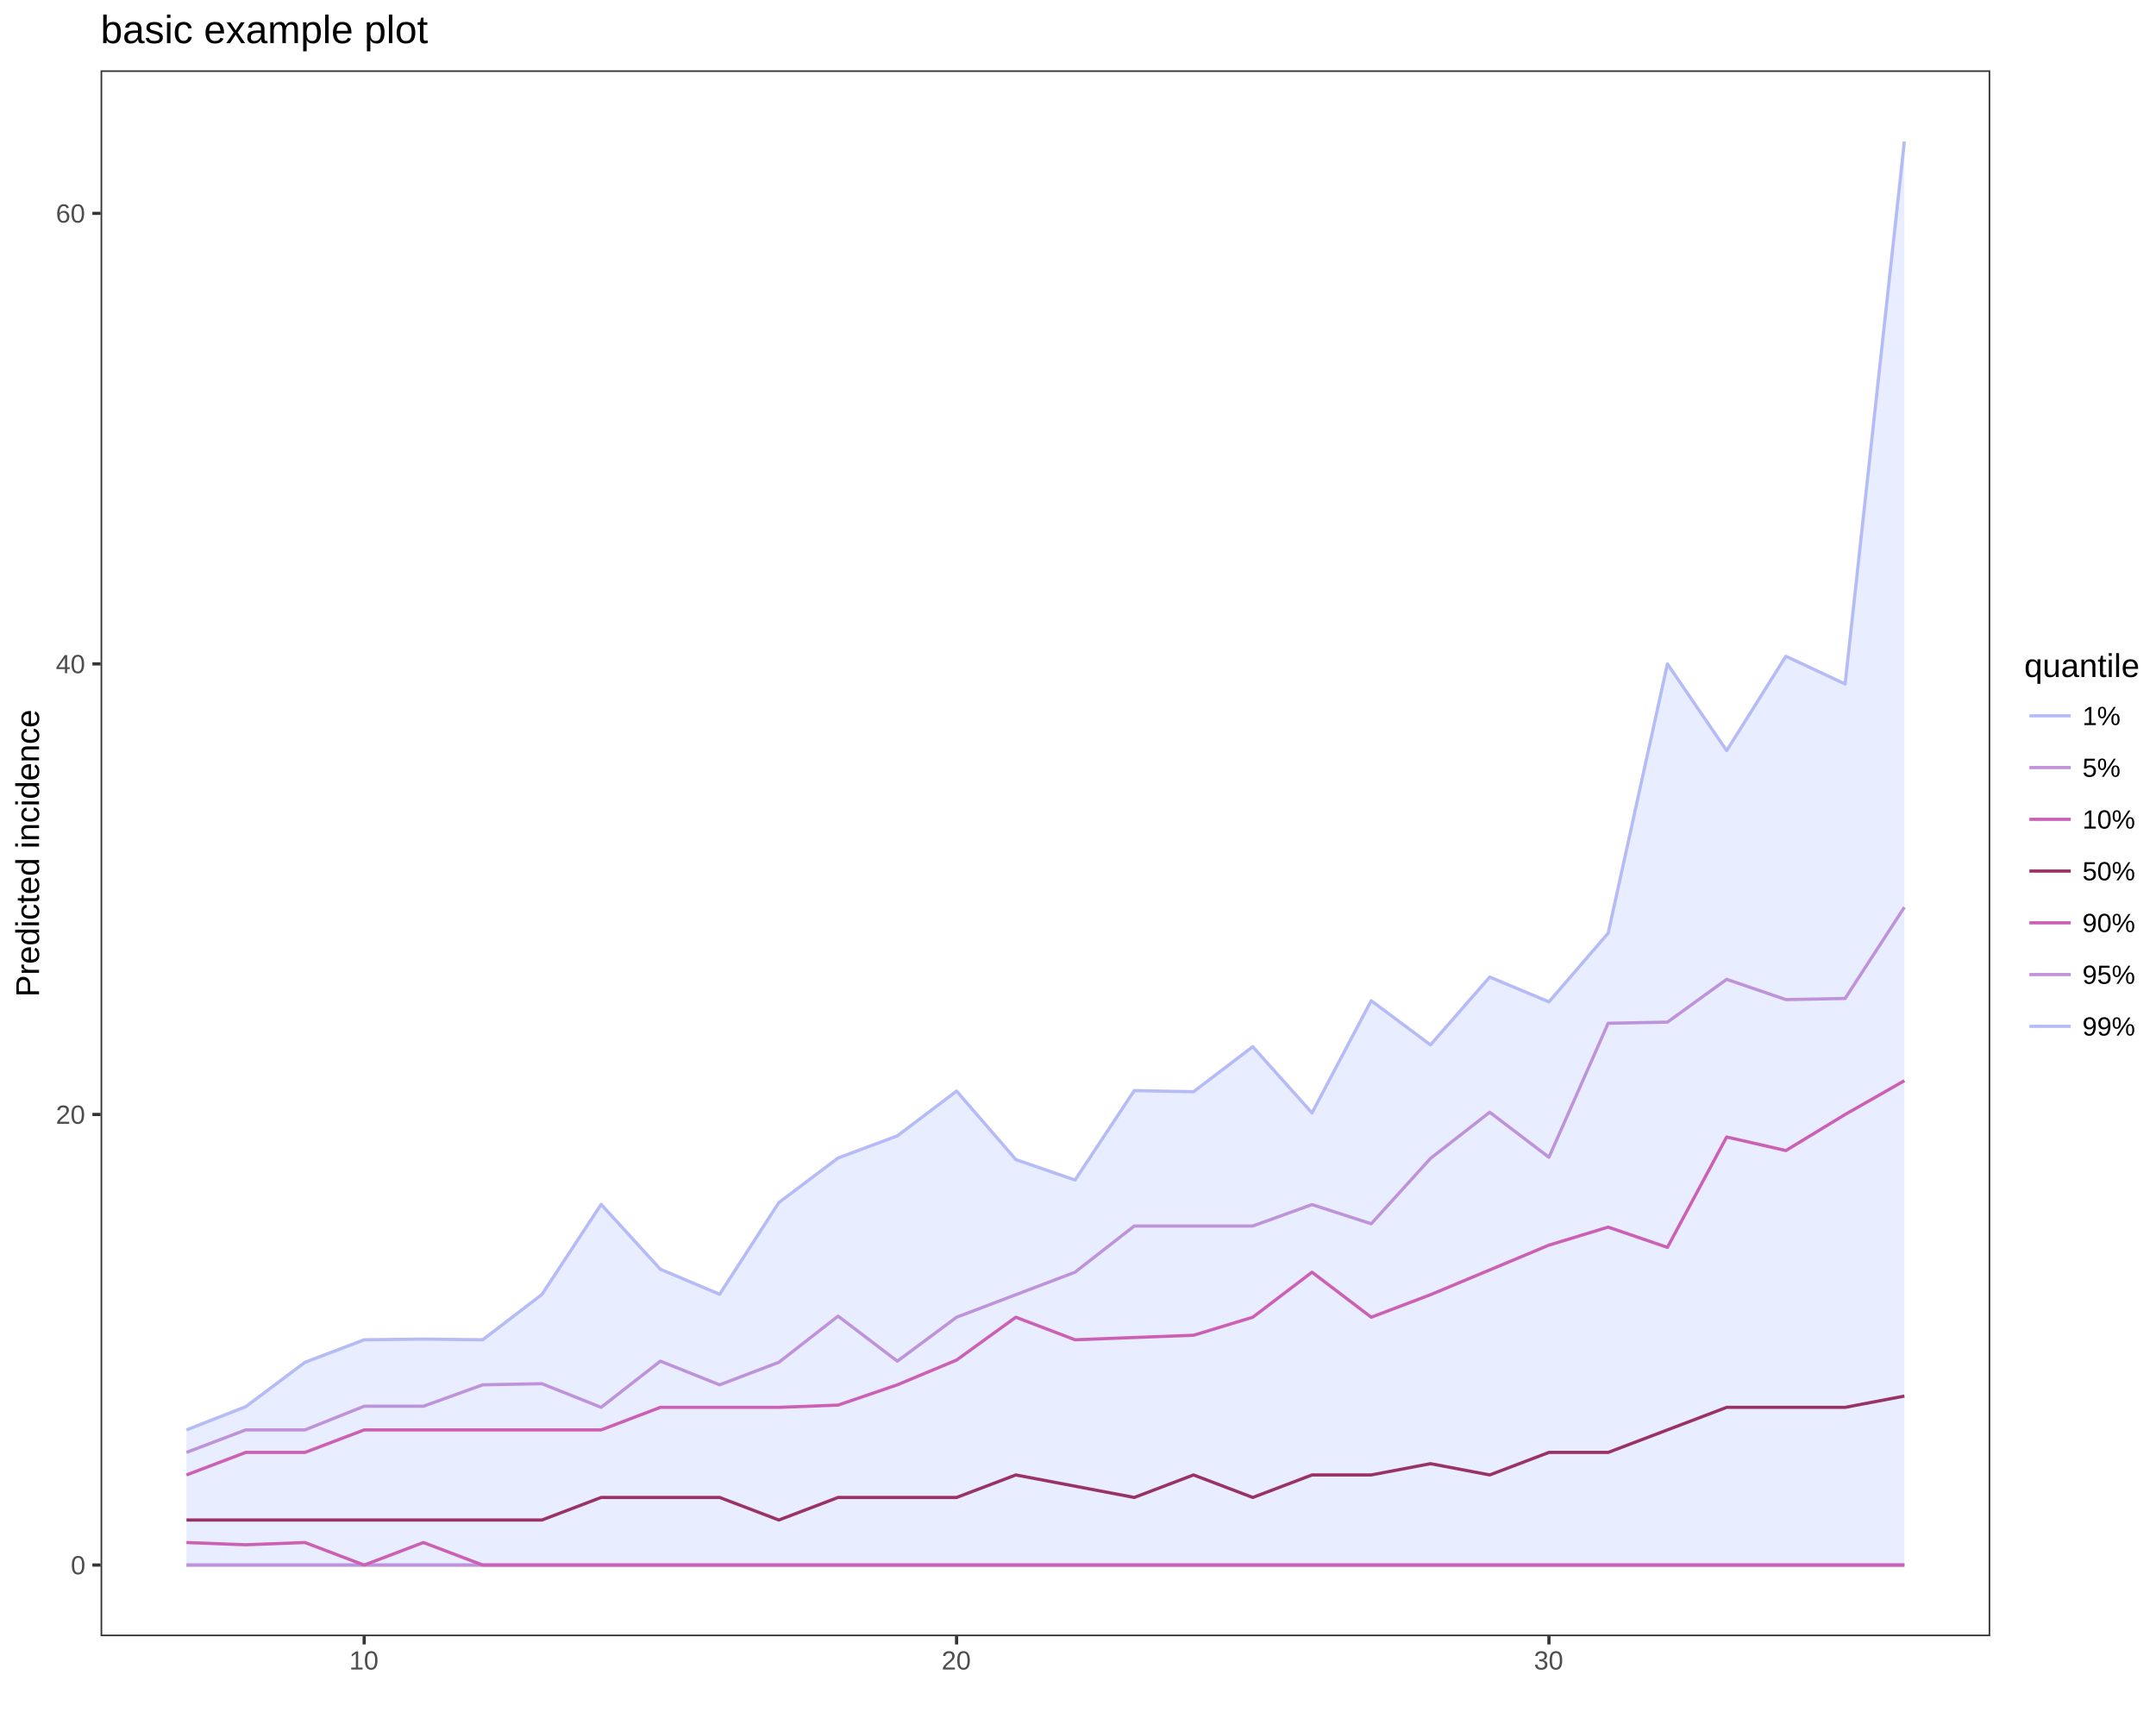
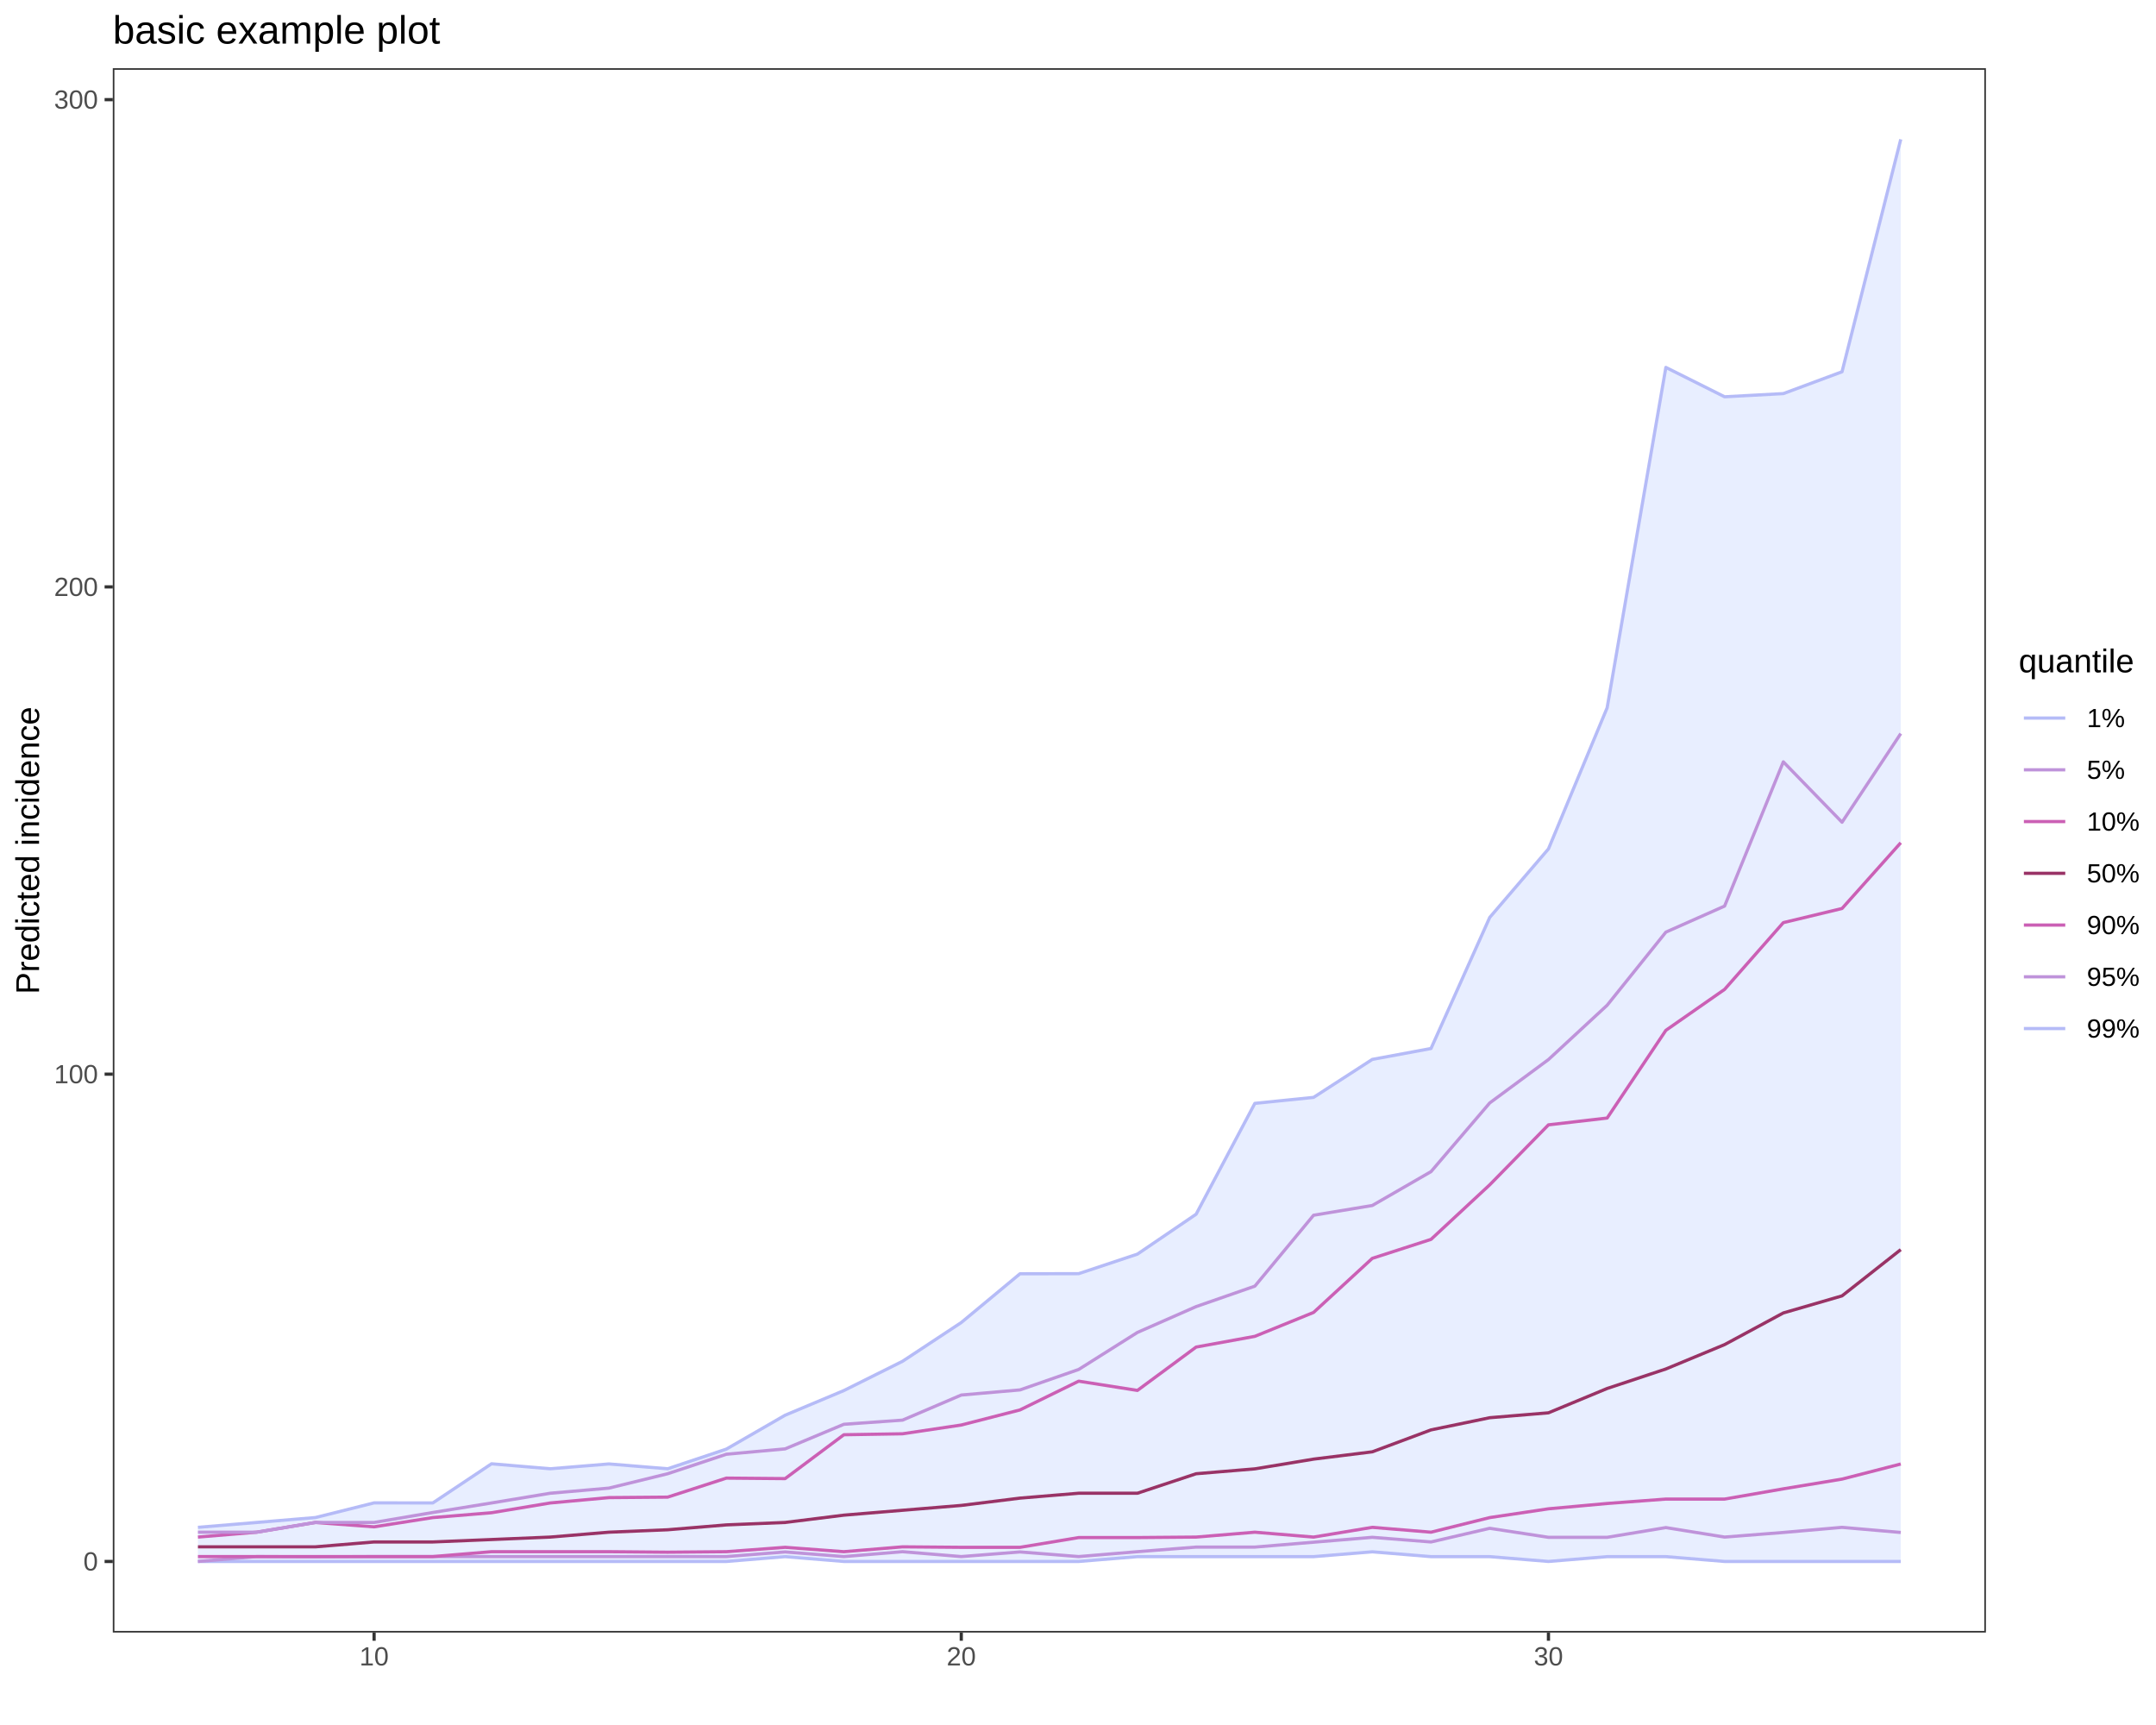
<svg xmlns="http://www.w3.org/2000/svg" viewBox="0 0 720.00 576.00">
  <defs>
    <style type="text/css">
-     line, polyline, path, rect, circle {
+     line, polyline, polygon, path, rect, circle {
      fill: none;
      stroke: #000000;
      stroke-linecap: round;
      stroke-linejoin: round;
      stroke-miterlimit: 10.00;
    }
  </style>
  </defs>
  <rect width="100%" height="100%" style="stroke: none; fill: #FFFFFF;" />
  <rect x="0.00" y="0.00" width="720.00" height="576.00" style="stroke-width: 1.07; stroke: #FFFFFF; fill: #FFFFFF;" />
  <defs>
-     <clipPath id="cpMzMuNTg4N3w2NjQuNjV8NTQ2LjM2fDIzLjQ3Njc=">
-       <rect x="33.59" y="23.48" width="631.06" height="522.88" />
+     <clipPath id="cpMzcuNjd8NjYzLjE5fDU0NS4xM3wyMi43Nw==">
+       <rect x="37.67" y="22.77" width="625.53" height="522.36" />
    </clipPath>
  </defs>
-   <rect x="33.59" y="23.48" width="631.06" height="522.88" style="stroke-width: 1.07; stroke: none; fill: #FFFFFF;" clip-path="url(#cpMzMuNTg4N3w2NjQuNjV8NTQ2LjM2fDIzLjQ3Njc=)" />
-   <polyline points="62.27,477.46 82.06,469.71 101.84,454.89 121.62,447.37 141.40,447.14 161.19,447.37 180.97,432.25 200.75,402.16 220.53,423.82 240.32,432.17 260.10,401.55 279.88,386.66 299.66,379.29 319.45,364.32 339.23,387.19 359.01,394.03 378.79,364.17 398.58,364.54 418.36,349.50 438.14,371.62 457.92,334.15 477.71,348.90 497.49,326.25 517.27,334.53 537.05,311.59 556.84,221.69 576.62,250.65 596.40,219.13 616.18,228.39 635.97,47.24 635.97,522.59 616.18,522.59 596.40,522.59 576.62,522.59 556.84,522.59 537.05,522.59 517.27,522.59 497.49,522.59 477.71,522.59 457.92,522.59 438.14,522.59 418.36,522.59 398.58,522.59 378.79,522.59 359.01,522.59 339.23,522.59 319.45,522.59 299.66,522.59 279.88,522.59 260.10,522.59 240.32,522.59 220.53,522.59 200.75,522.59 180.97,522.59 161.19,522.59 141.40,522.59 121.62,522.59 101.84,522.59 82.06,522.59 62.27,522.59 " style="stroke-width: 1.07; stroke: none; fill: #B3C6FF; fill-opacity: 0.30;" clip-path="url(#cpMzMuNTg4N3w2NjQuNjV8NTQ2LjM2fDIzLjQ3Njc=)" />
-   <polyline points="62.27,522.59 82.06,522.59 101.84,522.59 121.62,522.59 141.40,522.59 161.19,522.59 180.97,522.59 200.75,522.59 220.53,522.59 240.32,522.59 260.10,522.59 279.88,522.59 299.66,522.59 319.45,522.59 339.23,522.59 359.01,522.59 378.79,522.59 398.58,522.59 418.36,522.59 438.14,522.59 457.92,522.59 477.71,522.59 497.49,522.59 517.27,522.59 537.05,522.59 556.84,522.59 576.62,522.59 596.40,522.59 616.18,522.59 635.97,522.59 " style="stroke-width: 1.07; stroke: #B5BBF7; stroke-linecap: butt;" clip-path="url(#cpMzMuNTg4N3w2NjQuNjV8NTQ2LjM2fDIzLjQ3Njc=)" />
-   <polyline points="62.27,522.59 82.06,522.59 101.84,522.59 121.62,522.59 141.40,522.59 161.19,522.59 180.97,522.59 200.75,522.59 220.53,522.59 240.32,522.59 260.10,522.59 279.88,522.59 299.66,522.59 319.45,522.59 339.23,522.59 359.01,522.59 378.79,522.59 398.58,522.59 418.36,522.59 438.14,522.59 457.92,522.59 477.71,522.59 497.49,522.59 517.27,522.59 537.05,522.59 556.84,522.59 576.62,522.59 596.40,522.59 616.18,522.59 635.97,522.59 " style="stroke-width: 1.07; stroke: #BF93DA; stroke-linecap: butt;" clip-path="url(#cpMzMuNTg4N3w2NjQuNjV8NTQ2LjM2fDIzLjQ3Njc=)" />
-   <polyline points="62.27,515.07 82.06,515.82 101.84,515.07 121.62,522.59 141.40,515.07 161.19,522.59 180.97,522.59 200.75,522.59 220.53,522.59 240.32,522.59 260.10,522.59 279.88,522.59 299.66,522.59 319.45,522.59 339.23,522.59 359.01,522.59 378.79,522.59 398.58,522.59 418.36,522.59 438.14,522.59 457.92,522.59 477.71,522.59 497.49,522.59 517.27,522.59 537.05,522.59 556.84,522.59 576.62,522.59 596.40,522.59 616.18,522.59 635.97,522.59 " style="stroke-width: 1.07; stroke: #CB60B5; stroke-linecap: butt;" clip-path="url(#cpMzMuNTg4N3w2NjQuNjV8NTQ2LjM2fDIzLjQ3Njc=)" />
-   <polyline points="62.27,507.55 82.06,507.55 101.84,507.55 121.62,507.55 141.40,507.55 161.19,507.55 180.97,507.55 200.75,500.02 220.53,500.02 240.32,500.02 260.10,507.55 279.88,500.02 299.66,500.02 319.45,500.02 339.23,492.50 359.01,496.26 378.79,500.02 398.58,492.50 418.36,500.02 438.14,492.50 457.92,492.50 477.71,488.74 497.49,492.50 517.27,484.98 537.05,484.98 556.84,477.46 576.62,469.93 596.40,469.93 616.18,469.93 635.97,466.17 " style="stroke-width: 1.07; stroke: #993366; stroke-linecap: butt;" clip-path="url(#cpMzMuNTg4N3w2NjQuNjV8NTQ2LjM2fDIzLjQ3Njc=)" />
-   <polyline points="62.27,492.50 82.06,484.98 101.84,484.98 121.62,477.46 141.40,477.46 161.19,477.46 180.97,477.46 200.75,477.46 220.53,469.93 240.32,469.93 260.10,469.93 279.88,469.18 299.66,462.41 319.45,454.14 339.23,439.84 359.01,447.37 378.79,446.61 398.58,445.86 418.36,439.84 438.14,424.80 457.92,439.84 477.71,432.32 497.49,424.05 517.27,415.77 537.05,409.75 556.84,416.52 576.62,379.66 596.40,384.18 616.18,372.14 635.97,360.86 " style="stroke-width: 1.07; stroke: #CB60B5; stroke-linecap: butt;" clip-path="url(#cpMzMuNTg4N3w2NjQuNjV8NTQ2LjM2fDIzLjQ3Njc=)" />
-   <polyline points="62.27,484.98 82.06,477.46 101.84,477.46 121.62,469.56 141.40,469.56 161.19,462.41 180.97,462.04 200.75,469.93 220.53,454.51 240.32,462.41 260.10,454.89 279.88,439.47 299.66,454.51 319.45,439.84 339.23,432.32 359.01,424.80 378.79,409.38 398.58,409.38 418.36,409.38 438.14,402.23 457.92,408.63 477.71,386.81 497.49,371.39 517.27,386.43 537.05,341.68 556.84,341.30 576.62,327.01 596.40,333.78 616.18,333.40 635.97,302.93 " style="stroke-width: 1.07; stroke: #BF93DA; stroke-linecap: butt;" clip-path="url(#cpMzMuNTg4N3w2NjQuNjV8NTQ2LjM2fDIzLjQ3Njc=)" />
-   <polyline points="62.27,477.46 82.06,469.71 101.84,454.89 121.62,447.37 141.40,447.14 161.19,447.37 180.97,432.25 200.75,402.16 220.53,423.82 240.32,432.17 260.10,401.55 279.88,386.66 299.66,379.29 319.45,364.32 339.23,387.19 359.01,394.03 378.79,364.17 398.58,364.54 418.36,349.50 438.14,371.62 457.92,334.15 477.71,348.90 497.49,326.25 517.27,334.53 537.05,311.59 556.84,221.69 576.62,250.65 596.40,219.13 616.18,228.39 635.97,47.24 " style="stroke-width: 1.07; stroke: #B5BBF7; stroke-linecap: butt;" clip-path="url(#cpMzMuNTg4N3w2NjQuNjV8NTQ2LjM2fDIzLjQ3Njc=)" />
-   <rect x="33.59" y="23.48" width="631.06" height="522.88" style="stroke-width: 1.07; stroke: #333333;" clip-path="url(#cpMzMuNTg4N3w2NjQuNjV8NTQ2LjM2fDIzLjQ3Njc=)" />
+   <rect x="37.67" y="22.77" width="625.53" height="522.36" style="stroke-width: 1.07; stroke: none; fill: #FFFFFF;" clip-path="url(#cpMzcuNjd8NjYzLjE5fDU0NS4xM3wyMi43Nw==)" />
+   <polygon points="66.10,510.00 85.71,508.37 105.32,506.73 124.93,501.83 144.54,501.85 164.14,488.78 183.75,490.44 203.36,488.83 222.97,490.44 242.58,483.87 262.19,472.56 281.80,464.33 301.41,454.55 321.02,441.61 340.63,425.33 360.23,425.29 379.84,418.77 399.45,405.44 419.06,368.43 438.67,366.43 458.28,353.75 477.89,350.11 497.50,306.34 517.11,283.46 536.71,236.33 556.32,122.68 575.93,132.49 595.54,131.43 615.15,124.14 634.76,46.52 634.76,521.39 615.15,521.39 595.54,521.39 575.93,521.39 556.32,519.78 536.71,519.78 517.11,521.39 497.50,519.78 477.89,519.78 458.28,518.17 438.67,519.78 419.06,519.78 399.45,519.78 379.84,519.78 360.23,521.39 340.63,521.39 321.02,521.39 301.41,521.39 281.80,521.39 262.19,519.78 242.58,521.39 222.97,521.39 203.36,521.39 183.75,521.39 164.14,521.39 144.54,521.39 124.93,521.39 105.32,521.39 85.71,521.39 66.10,521.39 " style="stroke-width: 0.00; stroke: none; fill: #B3C6FF; fill-opacity: 0.30;" clip-path="url(#cpMzcuNjd8NjYzLjE5fDU0NS4xM3wyMi43Nw==)" />
+   <polyline points="66.10,510.00 85.71,508.37 105.32,506.73 124.93,501.83 144.54,501.85 164.14,488.78 183.75,490.44 203.36,488.83 222.97,490.44 242.58,483.87 262.19,472.56 281.80,464.33 301.41,454.55 321.02,441.61 340.63,425.33 360.23,425.29 379.84,418.77 399.45,405.44 419.06,368.43 438.67,366.43 458.28,353.75 477.89,350.11 497.50,306.34 517.11,283.46 536.71,236.33 556.32,122.68 575.93,132.49 595.54,131.43 615.15,124.14 634.76,46.52 " style="stroke-width: 1.07; stroke: none;" clip-path="url(#cpMzcuNjd8NjYzLjE5fDU0NS4xM3wyMi43Nw==)" />
+   <polyline points="634.76,521.39 615.15,521.39 595.54,521.39 575.93,521.39 556.32,519.78 536.71,519.78 517.11,521.39 497.50,519.78 477.89,519.78 458.28,518.17 438.67,519.78 419.06,519.78 399.45,519.78 379.84,519.78 360.23,521.39 340.63,521.39 321.02,521.39 301.41,521.39 281.80,521.39 262.19,519.78 242.58,521.39 222.97,521.39 203.36,521.39 183.75,521.39 164.14,521.39 144.54,521.39 124.93,521.39 105.32,521.39 85.71,521.39 66.10,521.39 " style="stroke-width: 1.07; stroke: none;" clip-path="url(#cpMzcuNjd8NjYzLjE5fDU0NS4xM3wyMi43Nw==)" />
+   <polyline points="66.10,521.39 85.71,521.39 105.32,521.39 124.93,521.39 144.54,521.39 164.14,521.39 183.75,521.39 203.36,521.39 222.97,521.39 242.58,521.39 262.19,519.78 281.80,521.39 301.41,521.39 321.02,521.39 340.63,521.39 360.23,521.39 379.84,519.78 399.45,519.78 419.06,519.78 438.67,519.78 458.28,518.17 477.89,519.78 497.50,519.78 517.11,521.39 536.71,519.78 556.32,519.78 575.93,521.39 595.54,521.39 615.15,521.39 634.76,521.39 " style="stroke-width: 1.07; stroke: #B5BBF7; stroke-linecap: butt;" clip-path="url(#cpMzcuNjd8NjYzLjE5fDU0NS4xM3wyMi43Nw==)" />
+   <polyline points="66.10,521.39 85.71,519.76 105.32,519.84 124.93,519.76 144.54,519.76 164.14,519.76 183.75,519.76 203.36,519.76 222.97,519.76 242.58,519.76 262.19,518.21 281.80,519.76 301.41,518.13 321.02,519.76 340.63,518.21 360.23,519.76 379.84,518.13 399.45,516.59 419.06,516.59 438.67,514.96 458.28,513.33 477.89,514.88 497.50,510.32 517.11,513.33 536.71,513.33 556.32,510.08 575.93,513.25 595.54,511.71 615.15,510.00 634.76,511.71 " style="stroke-width: 1.07; stroke: #BF93DA; stroke-linecap: butt;" clip-path="url(#cpMzcuNjd8NjYzLjE5fDU0NS4xM3wyMi43Nw==)" />
+   <polyline points="66.10,519.76 85.71,519.76 105.32,519.76 124.93,519.76 144.54,519.76 164.14,518.13 183.75,518.13 203.36,518.13 222.97,518.30 242.58,518.13 262.19,516.67 281.80,518.13 301.41,516.51 321.02,516.67 340.63,516.67 360.23,513.41 379.84,513.41 399.45,513.25 419.06,511.62 438.67,513.25 458.28,510.00 477.89,511.62 497.50,506.74 517.11,503.81 536.71,502.03 556.32,500.56 575.93,500.56 595.54,497.14 615.15,493.89 634.76,488.85 " style="stroke-width: 1.07; stroke: #CB60B5; stroke-linecap: butt;" clip-path="url(#cpMzcuNjd8NjYzLjE5fDU0NS4xM3wyMi43Nw==)" />
+   <polyline points="66.10,516.51 85.71,516.51 105.32,516.51 124.93,514.88 144.54,514.88 164.14,514.07 183.75,513.25 203.36,511.62 222.97,510.81 242.58,509.18 262.19,508.37 281.80,505.93 301.41,504.30 321.02,502.68 340.63,500.24 360.23,498.61 379.84,498.61 399.45,492.10 419.06,490.47 438.67,487.22 458.28,484.78 477.89,477.46 497.50,473.39 517.11,471.76 536.71,463.63 556.32,457.12 575.93,448.98 595.54,438.41 615.15,432.71 634.76,417.26 " style="stroke-width: 1.07; stroke: #993366; stroke-linecap: butt;" clip-path="url(#cpMzcuNjd8NjYzLjE5fDU0NS4xM3wyMi43Nw==)" />
+   <polyline points="66.10,513.25 85.71,511.62 105.32,508.37 124.93,509.83 144.54,506.74 164.14,505.12 183.75,501.86 203.36,500.07 222.97,499.91 242.58,493.56 262.19,493.73 281.80,479.08 301.41,478.76 321.02,475.83 340.63,470.79 360.23,461.19 379.84,464.28 399.45,449.80 419.06,446.22 438.67,438.24 458.28,420.18 477.89,413.84 497.50,395.62 517.11,375.60 536.71,373.33 556.32,344.04 575.93,330.37 595.54,308.08 615.15,303.36 634.76,281.40 " style="stroke-width: 1.07; stroke: #CB60B5; stroke-linecap: butt;" clip-path="url(#cpMzcuNjd8NjYzLjE5fDU0NS4xM3wyMi43Nw==)" />
+   <polyline points="66.10,511.62 85.71,511.62 105.32,508.37 124.93,508.37 144.54,505.04 164.14,501.86 183.75,498.61 203.36,496.90 222.97,492.10 242.58,485.59 262.19,483.80 281.80,475.59 301.41,474.20 321.02,465.82 340.63,464.11 360.23,457.28 379.84,444.92 399.45,436.29 419.06,429.46 438.67,405.78 458.28,402.53 477.89,391.22 497.50,368.28 517.11,353.80 536.71,335.66 556.32,311.25 575.93,302.55 595.54,254.39 615.15,274.56 634.76,244.95 " style="stroke-width: 1.07; stroke: #BF93DA; stroke-linecap: butt;" clip-path="url(#cpMzcuNjd8NjYzLjE5fDU0NS4xM3wyMi43Nw==)" />
+   <polyline points="66.10,510.00 85.71,508.37 105.32,506.73 124.93,501.83 144.54,501.85 164.14,488.78 183.75,490.44 203.36,488.83 222.97,490.44 242.58,483.87 262.19,472.56 281.80,464.33 301.41,454.55 321.02,441.61 340.63,425.33 360.23,425.29 379.84,418.77 399.45,405.44 419.06,368.43 438.67,366.43 458.28,353.75 477.89,350.11 497.50,306.34 517.11,283.46 536.71,236.33 556.32,122.68 575.93,132.49 595.54,131.43 615.15,124.14 634.76,46.52 " style="stroke-width: 1.07; stroke: #B5BBF7; stroke-linecap: butt;" clip-path="url(#cpMzcuNjd8NjYzLjE5fDU0NS4xM3wyMi43Nw==)" />
+   <rect x="37.67" y="22.77" width="625.53" height="522.36" style="stroke-width: 1.07; stroke: #333333;" clip-path="url(#cpMzcuNjd8NjYzLjE5fDU0NS4xM3wyMi43Nw==)" />
  <defs>
-     <clipPath id="cpMHw3MjB8NTc2fDA=">
+     <clipPath id="cpMC4wMHw3MjAuMDB8NTc2LjAwfDAuMDA=">
      <rect x="0.00" y="0.00" width="720.00" height="576.00" />
    </clipPath>
  </defs>
-   <g clip-path="url(#cpMHw3MjB8NTc2fDA=)">
-     <text x="23.65" y="525.69" style="font-size: 8.80px; fill: #4D4D4D; font-family: Liberation Sans;" textLength="5.01px" lengthAdjust="spacingAndGlyphs">0</text>
+   <g clip-path="url(#cpMC4wMHw3MjAuMDB8NTc2LjAwfDAuMDA=)">
+     <text x="27.84" y="524.41" style="font-size: 8.80px; fill: #4D4D4D; font-family: Liberation Sans;" textLength="4.89px" lengthAdjust="spacingAndGlyphs">0</text>
  </g>
-   <g clip-path="url(#cpMHw3MjB8NTc2fDA=)">
-     <text x="18.65" y="375.24" style="font-size: 8.80px; fill: #4D4D4D; font-family: Liberation Sans;" textLength="10.01px" lengthAdjust="spacingAndGlyphs">20</text>
+   <g clip-path="url(#cpMC4wMHw3MjAuMDB8NTc2LjAwfDAuMDA=)">
+     <text x="18.06" y="361.71" style="font-size: 8.80px; fill: #4D4D4D; font-family: Liberation Sans;" textLength="14.67px" lengthAdjust="spacingAndGlyphs">100</text>
  </g>
-   <g clip-path="url(#cpMHw3MjB8NTc2fDA=)">
-     <text x="18.65" y="224.79" style="font-size: 8.80px; fill: #4D4D4D; font-family: Liberation Sans;" textLength="10.01px" lengthAdjust="spacingAndGlyphs">40</text>
+   <g clip-path="url(#cpMC4wMHw3MjAuMDB8NTc2LjAwfDAuMDA=)">
+     <text x="18.06" y="199.00" style="font-size: 8.80px; fill: #4D4D4D; font-family: Liberation Sans;" textLength="14.67px" lengthAdjust="spacingAndGlyphs">200</text>
  </g>
-   <g clip-path="url(#cpMHw3MjB8NTc2fDA=)">
-     <text x="18.65" y="74.33" style="font-size: 8.80px; fill: #4D4D4D; font-family: Liberation Sans;" textLength="10.01px" lengthAdjust="spacingAndGlyphs">60</text>
+   <g clip-path="url(#cpMC4wMHw3MjAuMDB8NTc2LjAwfDAuMDA=)">
+     <text x="18.06" y="36.29" style="font-size: 8.80px; fill: #4D4D4D; font-family: Liberation Sans;" textLength="14.67px" lengthAdjust="spacingAndGlyphs">300</text>
  </g>
-   <polyline points="30.85,522.59 33.59,522.59 " style="stroke-width: 1.07; stroke: #333333; stroke-linecap: butt;" clip-path="url(#cpMHw3MjB8NTc2fDA=)" />
-   <polyline points="30.85,372.14 33.59,372.14 " style="stroke-width: 1.07; stroke: #333333; stroke-linecap: butt;" clip-path="url(#cpMHw3MjB8NTc2fDA=)" />
-   <polyline points="30.85,221.69 33.59,221.69 " style="stroke-width: 1.07; stroke: #333333; stroke-linecap: butt;" clip-path="url(#cpMHw3MjB8NTc2fDA=)" />
-   <polyline points="30.85,71.24 33.59,71.24 " style="stroke-width: 1.07; stroke: #333333; stroke-linecap: butt;" clip-path="url(#cpMHw3MjB8NTc2fDA=)" />
-   <polyline points="121.62,549.10 121.62,546.36 " style="stroke-width: 1.07; stroke: #333333; stroke-linecap: butt;" clip-path="url(#cpMHw3MjB8NTc2fDA=)" />
-   <polyline points="319.45,549.10 319.45,546.36 " style="stroke-width: 1.07; stroke: #333333; stroke-linecap: butt;" clip-path="url(#cpMHw3MjB8NTc2fDA=)" />
-   <polyline points="517.27,549.10 517.27,546.36 " style="stroke-width: 1.07; stroke: #333333; stroke-linecap: butt;" clip-path="url(#cpMHw3MjB8NTc2fDA=)" />
-   <g clip-path="url(#cpMHw3MjB8NTc2fDA=)">
-     <text x="116.62" y="557.48" style="font-size: 8.80px; fill: #4D4D4D; font-family: Liberation Sans;" textLength="10.01px" lengthAdjust="spacingAndGlyphs">10</text>
+   <polyline points="34.93,521.39 37.67,521.39 " style="stroke-width: 1.07; stroke: #333333; stroke-linecap: butt;" clip-path="url(#cpMC4wMHw3MjAuMDB8NTc2LjAwfDAuMDA=)" />
+   <polyline points="34.93,358.68 37.67,358.68 " style="stroke-width: 1.07; stroke: #333333; stroke-linecap: butt;" clip-path="url(#cpMC4wMHw3MjAuMDB8NTc2LjAwfDAuMDA=)" />
+   <polyline points="34.93,195.98 37.67,195.98 " style="stroke-width: 1.07; stroke: #333333; stroke-linecap: butt;" clip-path="url(#cpMC4wMHw3MjAuMDB8NTc2LjAwfDAuMDA=)" />
+   <polyline points="34.93,33.27 37.67,33.27 " style="stroke-width: 1.07; stroke: #333333; stroke-linecap: butt;" clip-path="url(#cpMC4wMHw3MjAuMDB8NTc2LjAwfDAuMDA=)" />
+   <polyline points="124.93,547.87 124.93,545.13 " style="stroke-width: 1.07; stroke: #333333; stroke-linecap: butt;" clip-path="url(#cpMC4wMHw3MjAuMDB8NTc2LjAwfDAuMDA=)" />
+   <polyline points="321.02,547.87 321.02,545.13 " style="stroke-width: 1.07; stroke: #333333; stroke-linecap: butt;" clip-path="url(#cpMC4wMHw3MjAuMDB8NTc2LjAwfDAuMDA=)" />
+   <polyline points="517.11,547.87 517.11,545.13 " style="stroke-width: 1.07; stroke: #333333; stroke-linecap: butt;" clip-path="url(#cpMC4wMHw3MjAuMDB8NTc2LjAwfDAuMDA=)" />
+   <g clip-path="url(#cpMC4wMHw3MjAuMDB8NTc2LjAwfDAuMDA=)">
+     <text x="120.04" y="556.11" style="font-size: 8.80px; fill: #4D4D4D; font-family: Liberation Sans;" textLength="9.78px" lengthAdjust="spacingAndGlyphs">10</text>
  </g>
-   <g clip-path="url(#cpMHw3MjB8NTc2fDA=)">
-     <text x="314.44" y="557.48" style="font-size: 8.80px; fill: #4D4D4D; font-family: Liberation Sans;" textLength="10.01px" lengthAdjust="spacingAndGlyphs">20</text>
+   <g clip-path="url(#cpMC4wMHw3MjAuMDB8NTc2LjAwfDAuMDA=)">
+     <text x="316.13" y="556.11" style="font-size: 8.80px; fill: #4D4D4D; font-family: Liberation Sans;" textLength="9.78px" lengthAdjust="spacingAndGlyphs">20</text>
  </g>
-   <g clip-path="url(#cpMHw3MjB8NTc2fDA=)">
-     <text x="512.26" y="557.48" style="font-size: 8.80px; fill: #4D4D4D; font-family: Liberation Sans;" textLength="10.01px" lengthAdjust="spacingAndGlyphs">30</text>
+   <g clip-path="url(#cpMC4wMHw3MjAuMDB8NTc2LjAwfDAuMDA=)">
+     <text x="512.22" y="556.11" style="font-size: 8.80px; fill: #4D4D4D; font-family: Liberation Sans;" textLength="9.78px" lengthAdjust="spacingAndGlyphs">30</text>
  </g>
-   <g clip-path="url(#cpMHw3MjB8NTc2fDA=)">
-     <text transform="translate(13.04,332.92) rotate(-90)" style="font-size: 11.00px; font-family: Liberation Sans;" textLength="96.00px" lengthAdjust="spacingAndGlyphs">Predicted incidence</text>
+   <g clip-path="url(#cpMC4wMHw3MjAuMDB8NTc2LjAwfDAuMDA=)">
+     <text transform="translate(13.04,331.98) rotate(-90)" style="font-size: 11.00px; font-family: Liberation Sans;" textLength="96.06px" lengthAdjust="spacingAndGlyphs">Predicted incidence</text>
  </g>
-   <rect x="675.99" y="218.50" width="38.53" height="132.84" style="stroke-width: 1.07; stroke: none; fill: #FFFFFF;" clip-path="url(#cpMHw3MjB8NTc2fDA=)" />
-   <g clip-path="url(#cpMHw3MjB8NTc2fDA=)">
-     <text x="675.99" y="226.06" style="font-size: 11.00px; font-family: Liberation Sans;" textLength="38.53px" lengthAdjust="spacingAndGlyphs">quantile</text>
+   <rect x="674.15" y="215.81" width="40.37" height="136.28" style="stroke-width: 1.07; stroke: none; fill: #FFFFFF;" clip-path="url(#cpMC4wMHw3MjAuMDB8NTc2LjAwfDAuMDA=)" />
+   <g clip-path="url(#cpMC4wMHw3MjAuMDB8NTc2LjAwfDAuMDA=)">
+     <text x="674.15" y="224.51" style="font-size: 11.00px; font-family: Liberation Sans;" textLength="38.56px" lengthAdjust="spacingAndGlyphs">quantile</text>
  </g>
-   <rect x="675.99" y="230.38" width="17.28" height="17.28" style="stroke-width: 1.07; stroke: none; fill: #FFFFFF;" clip-path="url(#cpMHw3MjB8NTc2fDA=)" />
-   <line x1="677.72" y1="239.02" x2="691.54" y2="239.02" style="stroke-width: 1.07; stroke: #B5BBF7; stroke-linecap: butt;" clip-path="url(#cpMHw3MjB8NTc2fDA=)" />
-   <rect x="675.99" y="247.66" width="17.28" height="17.28" style="stroke-width: 1.07; stroke: none; fill: #FFFFFF;" clip-path="url(#cpMHw3MjB8NTc2fDA=)" />
-   <line x1="677.72" y1="256.30" x2="691.54" y2="256.30" style="stroke-width: 1.07; stroke: #BF93DA; stroke-linecap: butt;" clip-path="url(#cpMHw3MjB8NTc2fDA=)" />
-   <rect x="675.99" y="264.94" width="17.28" height="17.28" style="stroke-width: 1.07; stroke: none; fill: #FFFFFF;" clip-path="url(#cpMHw3MjB8NTc2fDA=)" />
-   <line x1="677.72" y1="273.58" x2="691.54" y2="273.58" style="stroke-width: 1.07; stroke: #CB60B5; stroke-linecap: butt;" clip-path="url(#cpMHw3MjB8NTc2fDA=)" />
-   <rect x="675.99" y="282.22" width="17.28" height="17.28" style="stroke-width: 1.07; stroke: none; fill: #FFFFFF;" clip-path="url(#cpMHw3MjB8NTc2fDA=)" />
-   <line x1="677.72" y1="290.86" x2="691.54" y2="290.86" style="stroke-width: 1.07; stroke: #993366; stroke-linecap: butt;" clip-path="url(#cpMHw3MjB8NTc2fDA=)" />
-   <rect x="675.99" y="299.50" width="17.28" height="17.28" style="stroke-width: 1.07; stroke: none; fill: #FFFFFF;" clip-path="url(#cpMHw3MjB8NTc2fDA=)" />
-   <line x1="677.72" y1="308.14" x2="691.54" y2="308.14" style="stroke-width: 1.07; stroke: #CB60B5; stroke-linecap: butt;" clip-path="url(#cpMHw3MjB8NTc2fDA=)" />
-   <rect x="675.99" y="316.78" width="17.28" height="17.28" style="stroke-width: 1.07; stroke: none; fill: #FFFFFF;" clip-path="url(#cpMHw3MjB8NTc2fDA=)" />
-   <line x1="677.72" y1="325.42" x2="691.54" y2="325.42" style="stroke-width: 1.07; stroke: #BF93DA; stroke-linecap: butt;" clip-path="url(#cpMHw3MjB8NTc2fDA=)" />
-   <rect x="675.99" y="334.06" width="17.28" height="17.28" style="stroke-width: 1.07; stroke: none; fill: #FFFFFF;" clip-path="url(#cpMHw3MjB8NTc2fDA=)" />
-   <line x1="677.72" y1="342.70" x2="691.54" y2="342.70" style="stroke-width: 1.07; stroke: #B5BBF7; stroke-linecap: butt;" clip-path="url(#cpMHw3MjB8NTc2fDA=)" />
-   <g clip-path="url(#cpMHw3MjB8NTc2fDA=)">
-     <text x="695.43" y="242.11" style="font-size: 8.80px; font-family: Liberation Sans;" textLength="13.01px" lengthAdjust="spacingAndGlyphs">1%</text>
+   <rect x="674.15" y="231.13" width="17.28" height="17.28" style="stroke-width: 1.07; stroke: none; fill: #FFFFFF;" clip-path="url(#cpMC4wMHw3MjAuMDB8NTc2LjAwfDAuMDA=)" />
+   <line x1="675.88" y1="239.77" x2="689.70" y2="239.77" style="stroke-width: 1.07; stroke: #B5BBF7; stroke-linecap: butt;" clip-path="url(#cpMC4wMHw3MjAuMDB8NTc2LjAwfDAuMDA=)" />
+   <rect x="674.15" y="248.41" width="17.28" height="17.28" style="stroke-width: 1.07; stroke: none; fill: #FFFFFF;" clip-path="url(#cpMC4wMHw3MjAuMDB8NTc2LjAwfDAuMDA=)" />
+   <line x1="675.88" y1="257.05" x2="689.70" y2="257.05" style="stroke-width: 1.07; stroke: #BF93DA; stroke-linecap: butt;" clip-path="url(#cpMC4wMHw3MjAuMDB8NTc2LjAwfDAuMDA=)" />
+   <rect x="674.15" y="265.69" width="17.28" height="17.28" style="stroke-width: 1.07; stroke: none; fill: #FFFFFF;" clip-path="url(#cpMC4wMHw3MjAuMDB8NTc2LjAwfDAuMDA=)" />
+   <line x1="675.88" y1="274.33" x2="689.70" y2="274.33" style="stroke-width: 1.07; stroke: #CB60B5; stroke-linecap: butt;" clip-path="url(#cpMC4wMHw3MjAuMDB8NTc2LjAwfDAuMDA=)" />
+   <rect x="674.15" y="282.97" width="17.28" height="17.28" style="stroke-width: 1.07; stroke: none; fill: #FFFFFF;" clip-path="url(#cpMC4wMHw3MjAuMDB8NTc2LjAwfDAuMDA=)" />
+   <line x1="675.88" y1="291.61" x2="689.70" y2="291.61" style="stroke-width: 1.07; stroke: #993366; stroke-linecap: butt;" clip-path="url(#cpMC4wMHw3MjAuMDB8NTc2LjAwfDAuMDA=)" />
+   <rect x="674.15" y="300.25" width="17.28" height="17.28" style="stroke-width: 1.07; stroke: none; fill: #FFFFFF;" clip-path="url(#cpMC4wMHw3MjAuMDB8NTc2LjAwfDAuMDA=)" />
+   <line x1="675.88" y1="308.89" x2="689.70" y2="308.89" style="stroke-width: 1.07; stroke: #CB60B5; stroke-linecap: butt;" clip-path="url(#cpMC4wMHw3MjAuMDB8NTc2LjAwfDAuMDA=)" />
+   <rect x="674.15" y="317.53" width="17.28" height="17.28" style="stroke-width: 1.07; stroke: none; fill: #FFFFFF;" clip-path="url(#cpMC4wMHw3MjAuMDB8NTc2LjAwfDAuMDA=)" />
+   <line x1="675.88" y1="326.17" x2="689.70" y2="326.17" style="stroke-width: 1.07; stroke: #BF93DA; stroke-linecap: butt;" clip-path="url(#cpMC4wMHw3MjAuMDB8NTc2LjAwfDAuMDA=)" />
+   <rect x="674.15" y="334.81" width="17.28" height="17.28" style="stroke-width: 1.07; stroke: none; fill: #FFFFFF;" clip-path="url(#cpMC4wMHw3MjAuMDB8NTc2LjAwfDAuMDA=)" />
+   <line x1="675.88" y1="343.45" x2="689.70" y2="343.45" style="stroke-width: 1.07; stroke: #B5BBF7; stroke-linecap: butt;" clip-path="url(#cpMC4wMHw3MjAuMDB8NTc2LjAwfDAuMDA=)" />
+   <g clip-path="url(#cpMC4wMHw3MjAuMDB8NTc2LjAwfDAuMDA=)">
+     <text x="696.91" y="242.80" style="font-size: 8.80px; font-family: Liberation Sans;" textLength="12.72px" lengthAdjust="spacingAndGlyphs">1%</text>
  </g>
-   <g clip-path="url(#cpMHw3MjB8NTc2fDA=)">
-     <text x="695.43" y="259.39" style="font-size: 8.80px; font-family: Liberation Sans;" textLength="13.01px" lengthAdjust="spacingAndGlyphs">5%</text>
+   <g clip-path="url(#cpMC4wMHw3MjAuMDB8NTc2LjAwfDAuMDA=)">
+     <text x="696.91" y="260.08" style="font-size: 8.80px; font-family: Liberation Sans;" textLength="12.72px" lengthAdjust="spacingAndGlyphs">5%</text>
  </g>
-   <g clip-path="url(#cpMHw3MjB8NTc2fDA=)">
-     <text x="695.43" y="276.67" style="font-size: 8.80px; font-family: Liberation Sans;" textLength="18.01px" lengthAdjust="spacingAndGlyphs">10%</text>
+   <g clip-path="url(#cpMC4wMHw3MjAuMDB8NTc2LjAwfDAuMDA=)">
+     <text x="696.91" y="277.36" style="font-size: 8.80px; font-family: Liberation Sans;" textLength="17.61px" lengthAdjust="spacingAndGlyphs">10%</text>
  </g>
-   <g clip-path="url(#cpMHw3MjB8NTc2fDA=)">
-     <text x="695.43" y="293.95" style="font-size: 8.80px; font-family: Liberation Sans;" textLength="18.01px" lengthAdjust="spacingAndGlyphs">50%</text>
+   <g clip-path="url(#cpMC4wMHw3MjAuMDB8NTc2LjAwfDAuMDA=)">
+     <text x="696.91" y="294.64" style="font-size: 8.80px; font-family: Liberation Sans;" textLength="17.61px" lengthAdjust="spacingAndGlyphs">50%</text>
  </g>
-   <g clip-path="url(#cpMHw3MjB8NTc2fDA=)">
-     <text x="695.43" y="311.23" style="font-size: 8.80px; font-family: Liberation Sans;" textLength="18.01px" lengthAdjust="spacingAndGlyphs">90%</text>
+   <g clip-path="url(#cpMC4wMHw3MjAuMDB8NTc2LjAwfDAuMDA=)">
+     <text x="696.91" y="311.92" style="font-size: 8.80px; font-family: Liberation Sans;" textLength="17.61px" lengthAdjust="spacingAndGlyphs">90%</text>
  </g>
-   <g clip-path="url(#cpMHw3MjB8NTc2fDA=)">
-     <text x="695.43" y="328.51" style="font-size: 8.80px; font-family: Liberation Sans;" textLength="18.01px" lengthAdjust="spacingAndGlyphs">95%</text>
+   <g clip-path="url(#cpMC4wMHw3MjAuMDB8NTc2LjAwfDAuMDA=)">
+     <text x="696.91" y="329.20" style="font-size: 8.80px; font-family: Liberation Sans;" textLength="17.61px" lengthAdjust="spacingAndGlyphs">95%</text>
  </g>
-   <g clip-path="url(#cpMHw3MjB8NTc2fDA=)">
-     <text x="695.43" y="345.79" style="font-size: 8.80px; font-family: Liberation Sans;" textLength="18.01px" lengthAdjust="spacingAndGlyphs">99%</text>
+   <g clip-path="url(#cpMC4wMHw3MjAuMDB8NTc2LjAwfDAuMDA=)">
+     <text x="696.91" y="346.48" style="font-size: 8.80px; font-family: Liberation Sans;" textLength="17.61px" lengthAdjust="spacingAndGlyphs">99%</text>
  </g>
-   <g clip-path="url(#cpMHw3MjB8NTc2fDA=)">
-     <text x="33.59" y="14.42" style="font-size: 13.20px; font-family: Liberation Sans;" textLength="107.67px" lengthAdjust="spacingAndGlyphs">basic example plot</text>
+   <g clip-path="url(#cpMC4wMHw3MjAuMDB8NTc2LjAwfDAuMDA=)">
+     <text x="37.67" y="14.56" style="font-size: 13.20px; font-family: Liberation Sans;" textLength="109.17px" lengthAdjust="spacingAndGlyphs">basic example plot</text>
  </g>
</svg>
